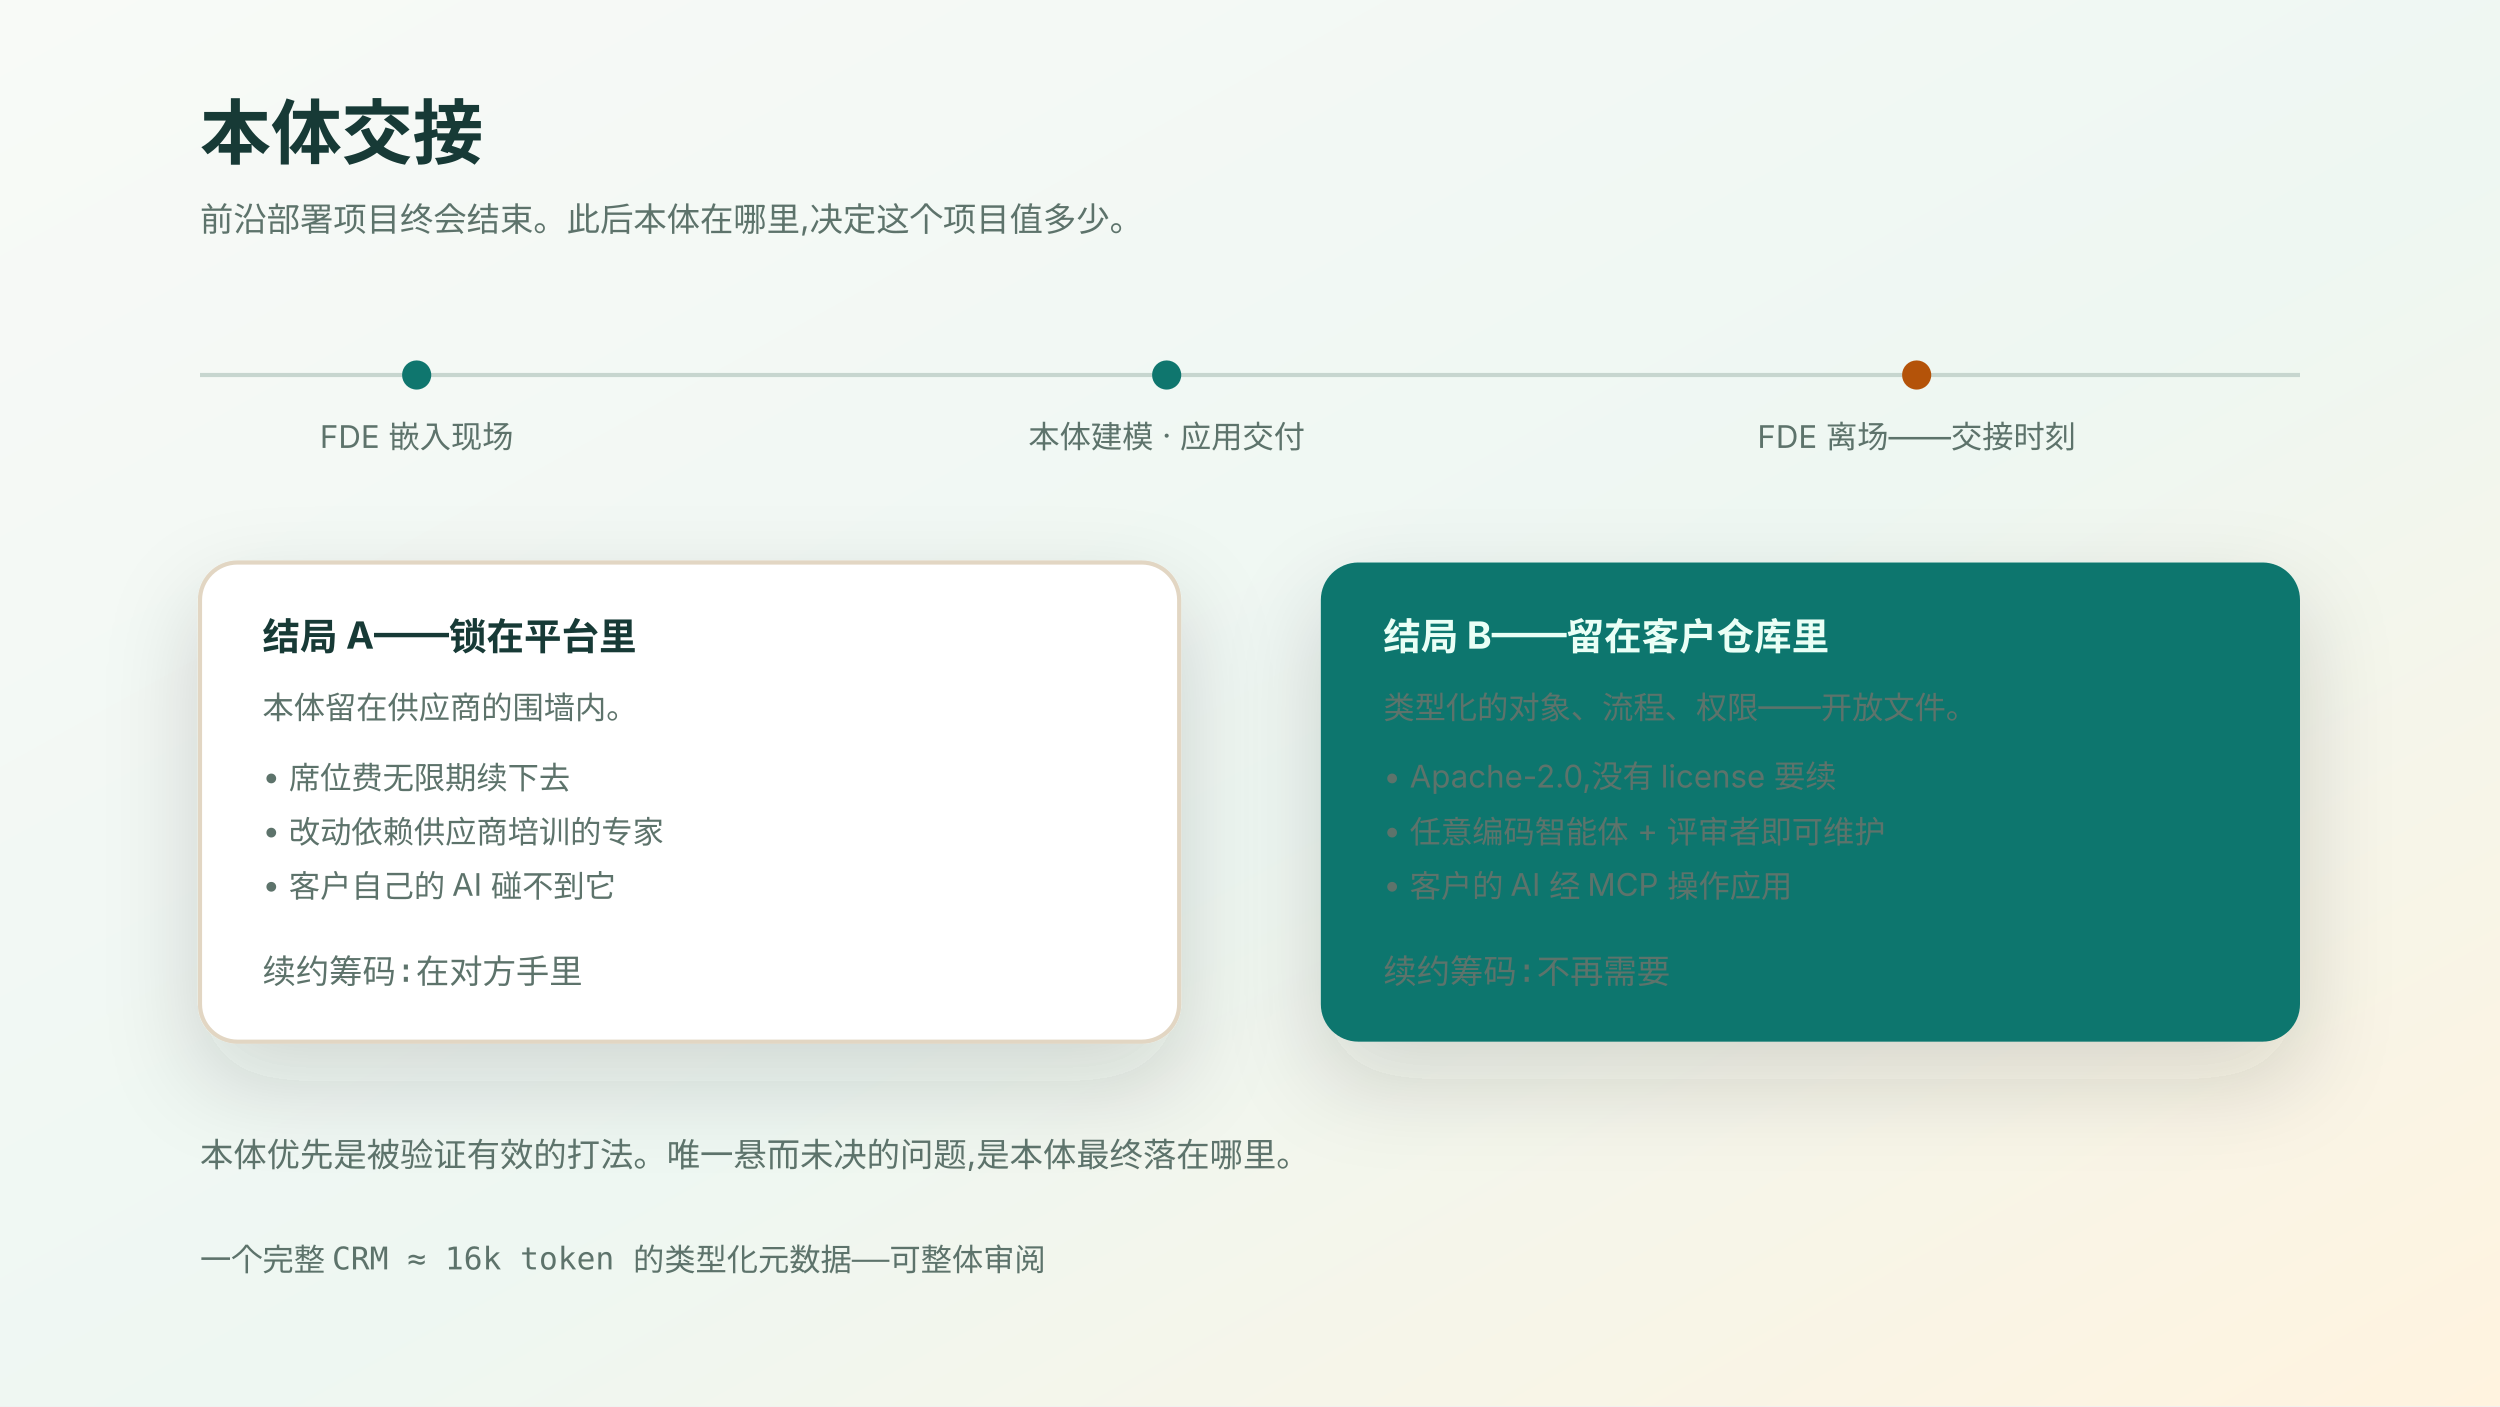
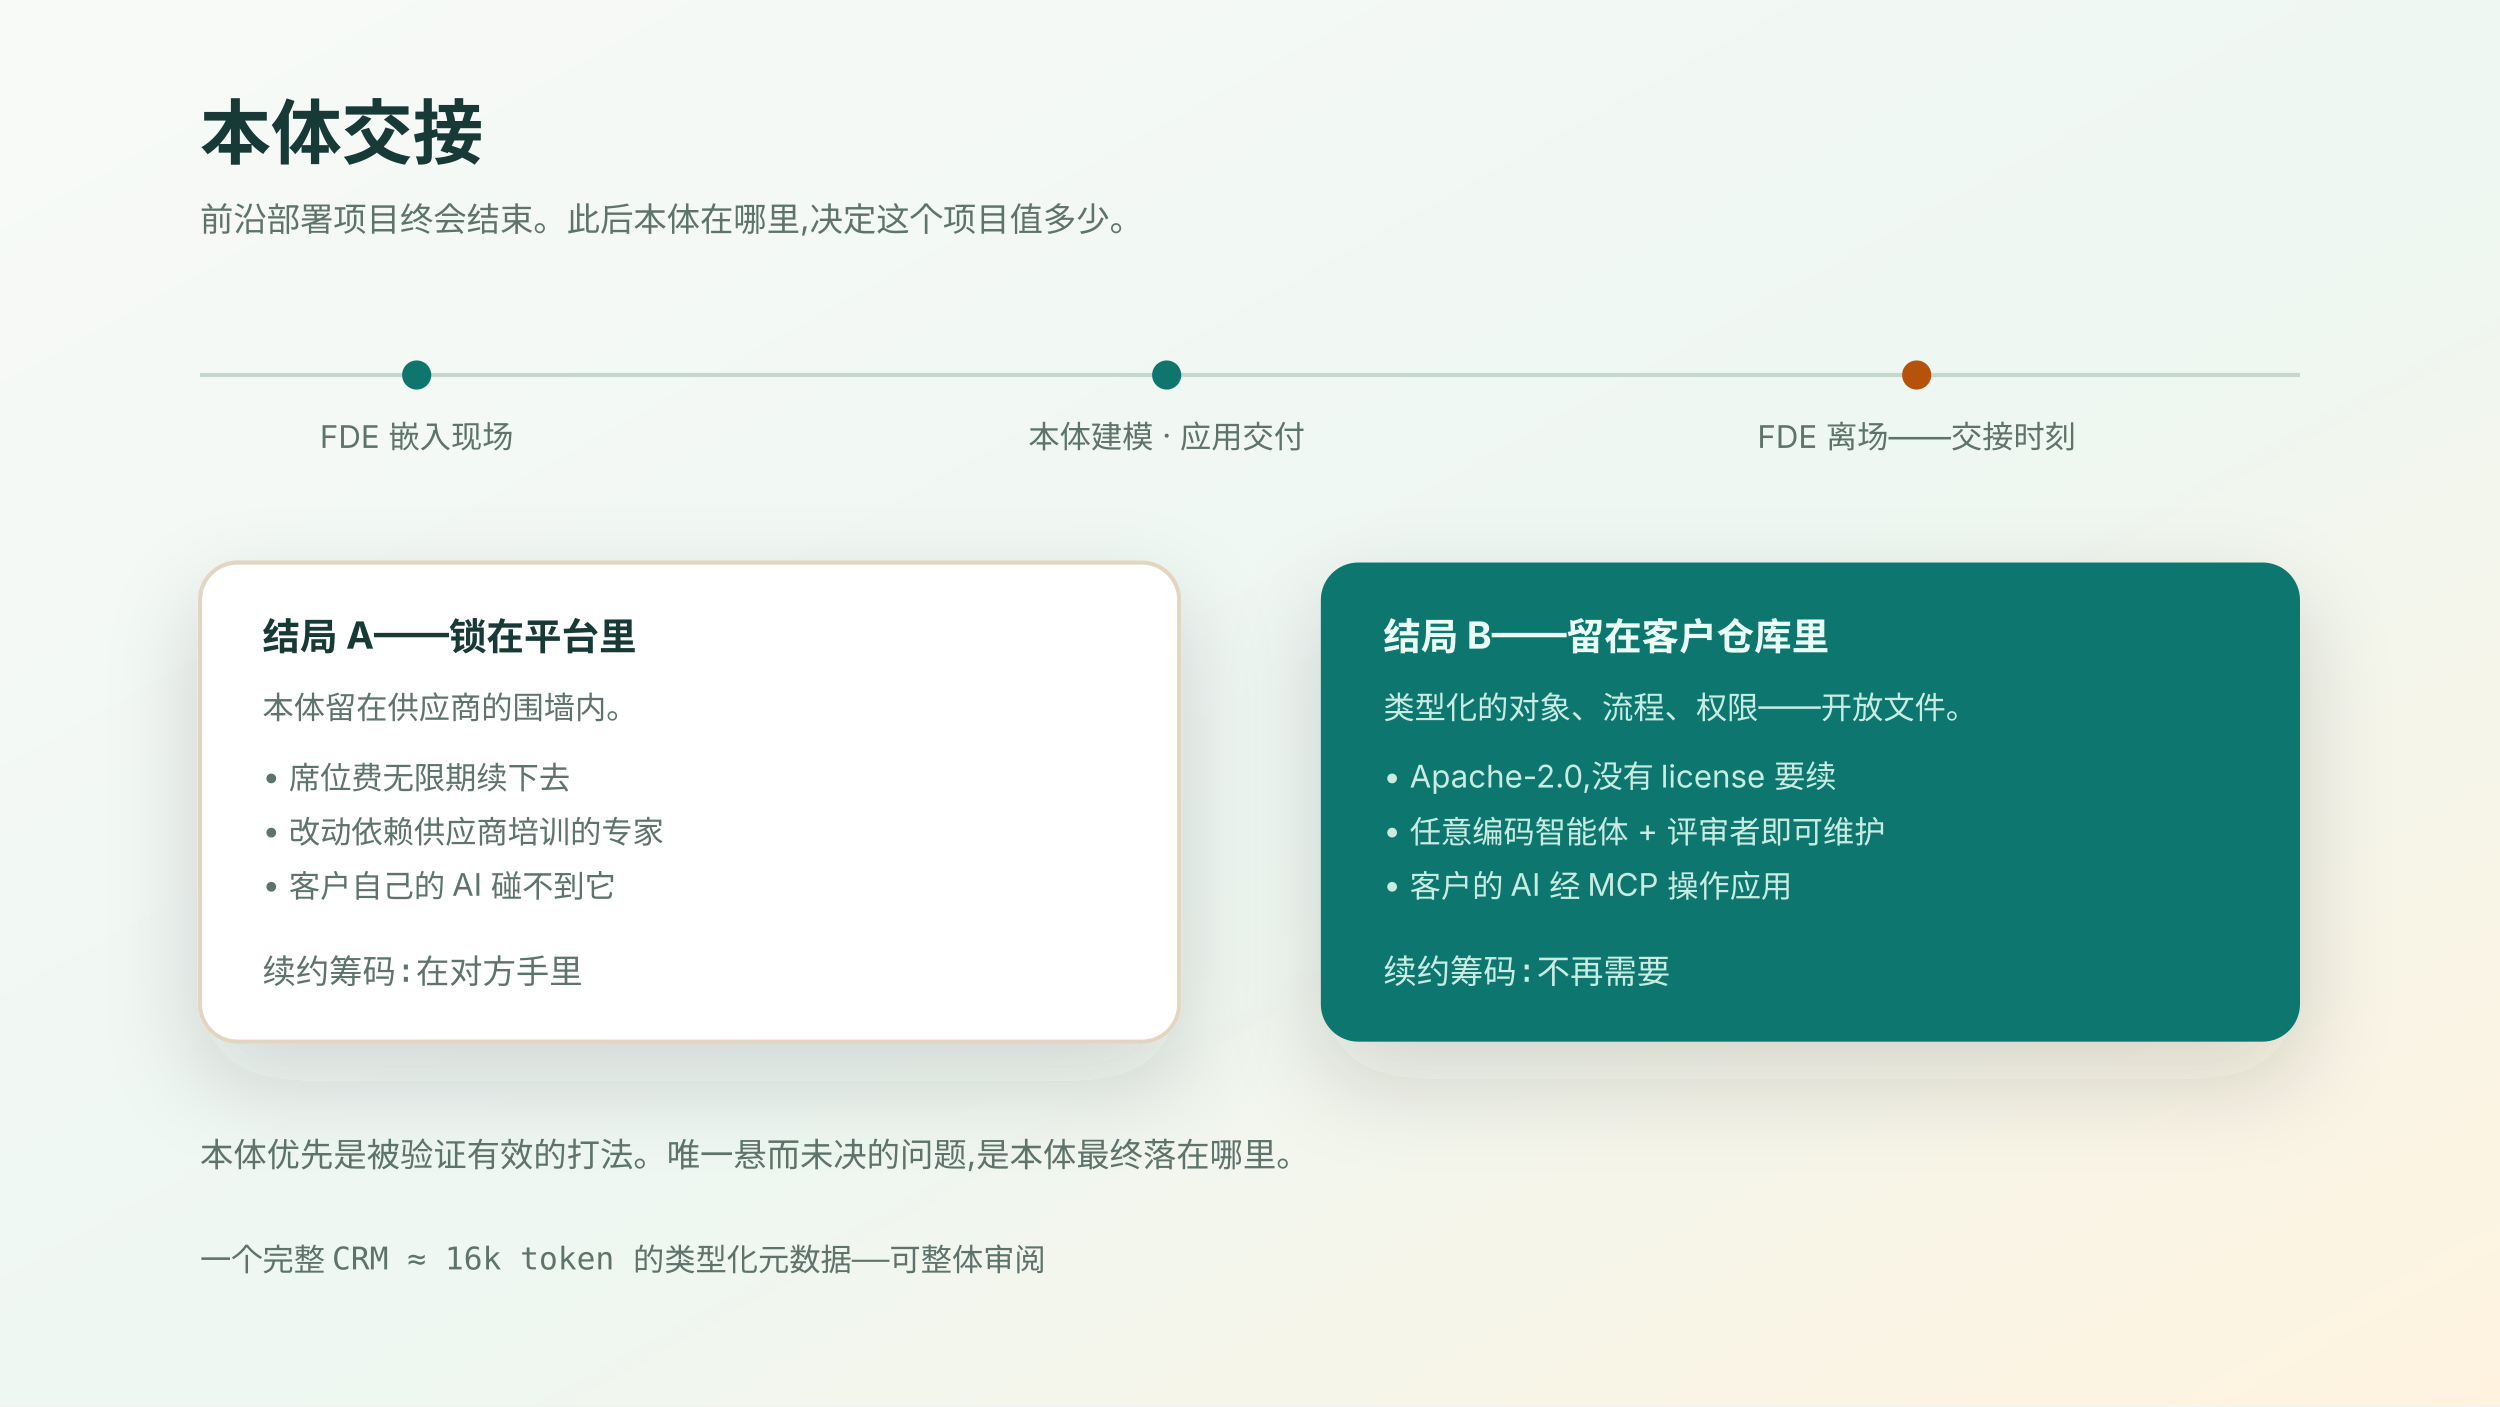
<svg xmlns="http://www.w3.org/2000/svg" viewBox="0 0 1200 675" role="img" aria-label="本体交接：FDE 离场后,本体要么锁在平台里,要么作为类型化文件留在客户仓库中">
  <defs>
    <linearGradient id="bg" x1="0" x2="1" y1="0" y2="1">
      <stop stop-color="#f8faf7" />
      <stop offset=".55" stop-color="#eef7f2" />
      <stop offset="1" stop-color="#fff3df" />
    </linearGradient>
    <filter id="shadow" x="-20%" y="-20%" width="140%" height="150%">
      <feDropShadow dx="0" dy="18" stdDeviation="22" flood-color="#24342f" flood-opacity=".16" />
    </filter>
    <style>
      text{font-family:-apple-system,BlinkMacSystemFont,"PingFang SC","Microsoft YaHei",sans-serif;fill:#173a36}
      .tiny{font-size:16px;fill:#5d736b}
      .label{font-size:18px;font-weight:720}
      .soft{fill:#5d736b;font-size:15px}
      .mono{font-family:ui-monospace,"SF Mono",Menlo,monospace}
      .invert{fill:#eafff6}
    </style>
  </defs>
  <rect width="1200" height="675" fill="url(#bg)" />
  <text x="96" y="76" font-size="34" font-weight="780">本体交接</text>
  <text x="96" y="111" class="tiny">前沿部署项目终会结束。此后本体在哪里,决定这个项目值多少。</text>
  <line x1="96" y1="180" x2="1104" y2="180" stroke="#c7d6cf" stroke-width="2" />
  <circle cx="200" cy="180" r="7" fill="#0f766e" />
  <text x="200" y="215" text-anchor="middle" class="soft">FDE 嵌入现场</text>
  <circle cx="560" cy="180" r="7" fill="#0f766e" />
  <text x="560" y="215" text-anchor="middle" class="soft">本体建模 · 应用交付</text>
  <circle cx="920" cy="180" r="7" fill="#b45309" />
  <text x="920" y="215" text-anchor="middle" class="soft">FDE 离场——交接时刻</text>
  <rect x="96" y="270" width="470" height="230" rx="18" fill="#ffffff" stroke="#e2d6c3" stroke-width="2" filter="url(#shadow)" />
  <text x="126" y="312" class="label">结局 A——锁在平台里</text>
  <text x="126" y="345" class="soft">本体留在供应商的围墙内。</text>
  <text x="126" y="378" class="soft">• 席位费无限期续下去</text>
  <text x="126" y="404" class="soft">• 改动依赖供应商培训的专家</text>
  <text x="126" y="430" class="soft">• 客户自己的 AI 碰不到它</text>
  <text x="126" y="472" class="tiny mono">续约筹码:在对方手里</text>
  <rect x="634" y="270" width="470" height="230" rx="18" fill="#0f766e" filter="url(#shadow)" />
  <text x="664" y="312" class="label invert">结局 B——留在客户仓库里</text>
-   <text x="664" y="345" class="soft" fill="#c8ece2">类型化的对象、流程、权限——开放文件。</text>
-   <text x="664" y="378" class="soft" fill="#c8ece2">• Apache-2.0,没有 license 要续</text>
-   <text x="664" y="404" class="soft" fill="#c8ece2">• 任意编码智能体 + 评审者即可维护</text>
-   <text x="664" y="430" class="soft" fill="#c8ece2">• 客户的 AI 经 MCP 操作应用</text>
-   <text x="664" y="472" class="tiny mono" fill="#c8ece2">续约筹码:不再需要</text>
+   <text x="664" y="345" style="fill:#c8ece2;font-size:15px">类型化的对象、流程、权限——开放文件。</text>
+   <text x="664" y="378" style="fill:#c8ece2;font-size:15px">• Apache-2.0,没有 license 要续</text>
+   <text x="664" y="404" style="fill:#c8ece2;font-size:15px">• 任意编码智能体 + 评审者即可维护</text>
+   <text x="664" y="430" style="fill:#c8ece2;font-size:15px">• 客户的 AI 经 MCP 操作应用</text>
+   <text x="664" y="472" class="mono" style="fill:#c8ece2;font-size:16px">续约筹码:不再需要</text>
  <text x="96" y="560" class="tiny">本体优先是被验证有效的打法。唯一悬而未决的问题,是本体最终落在哪里。</text>
  <text x="96" y="610" class="soft mono">一个完整 CRM ≈ 16k token 的类型化元数据——可整体审阅</text>
</svg>
